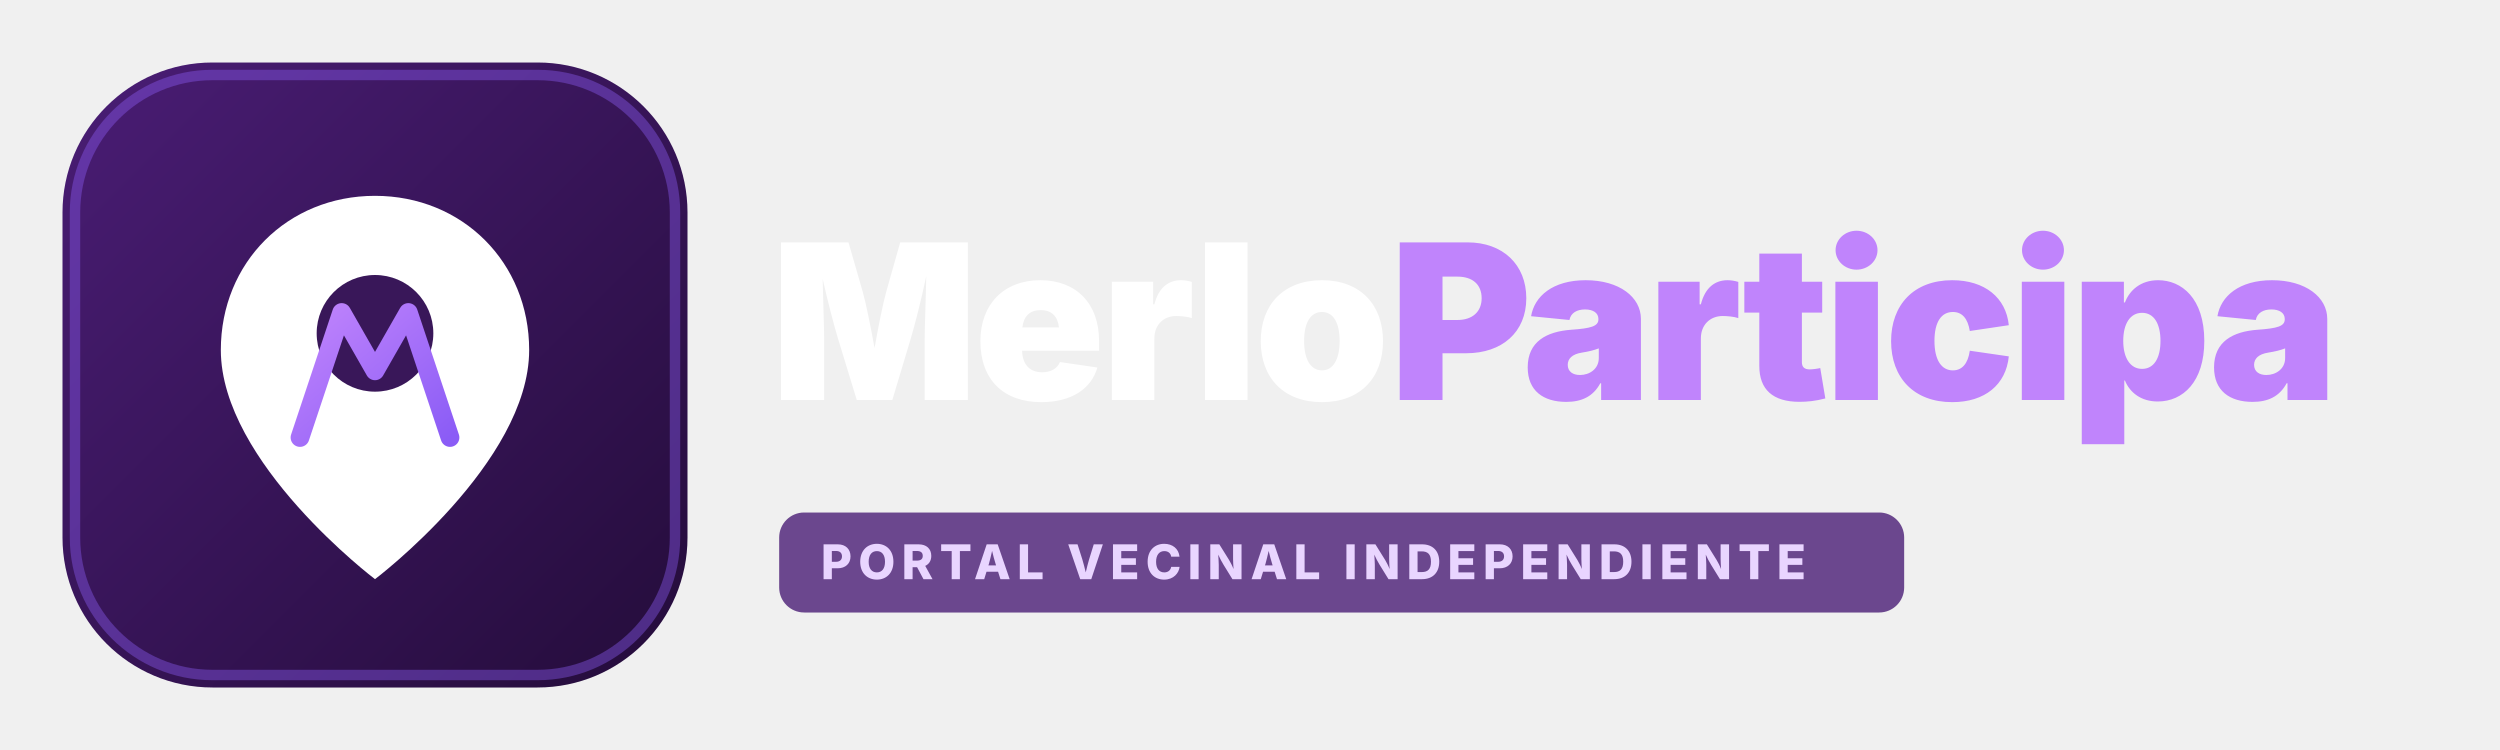
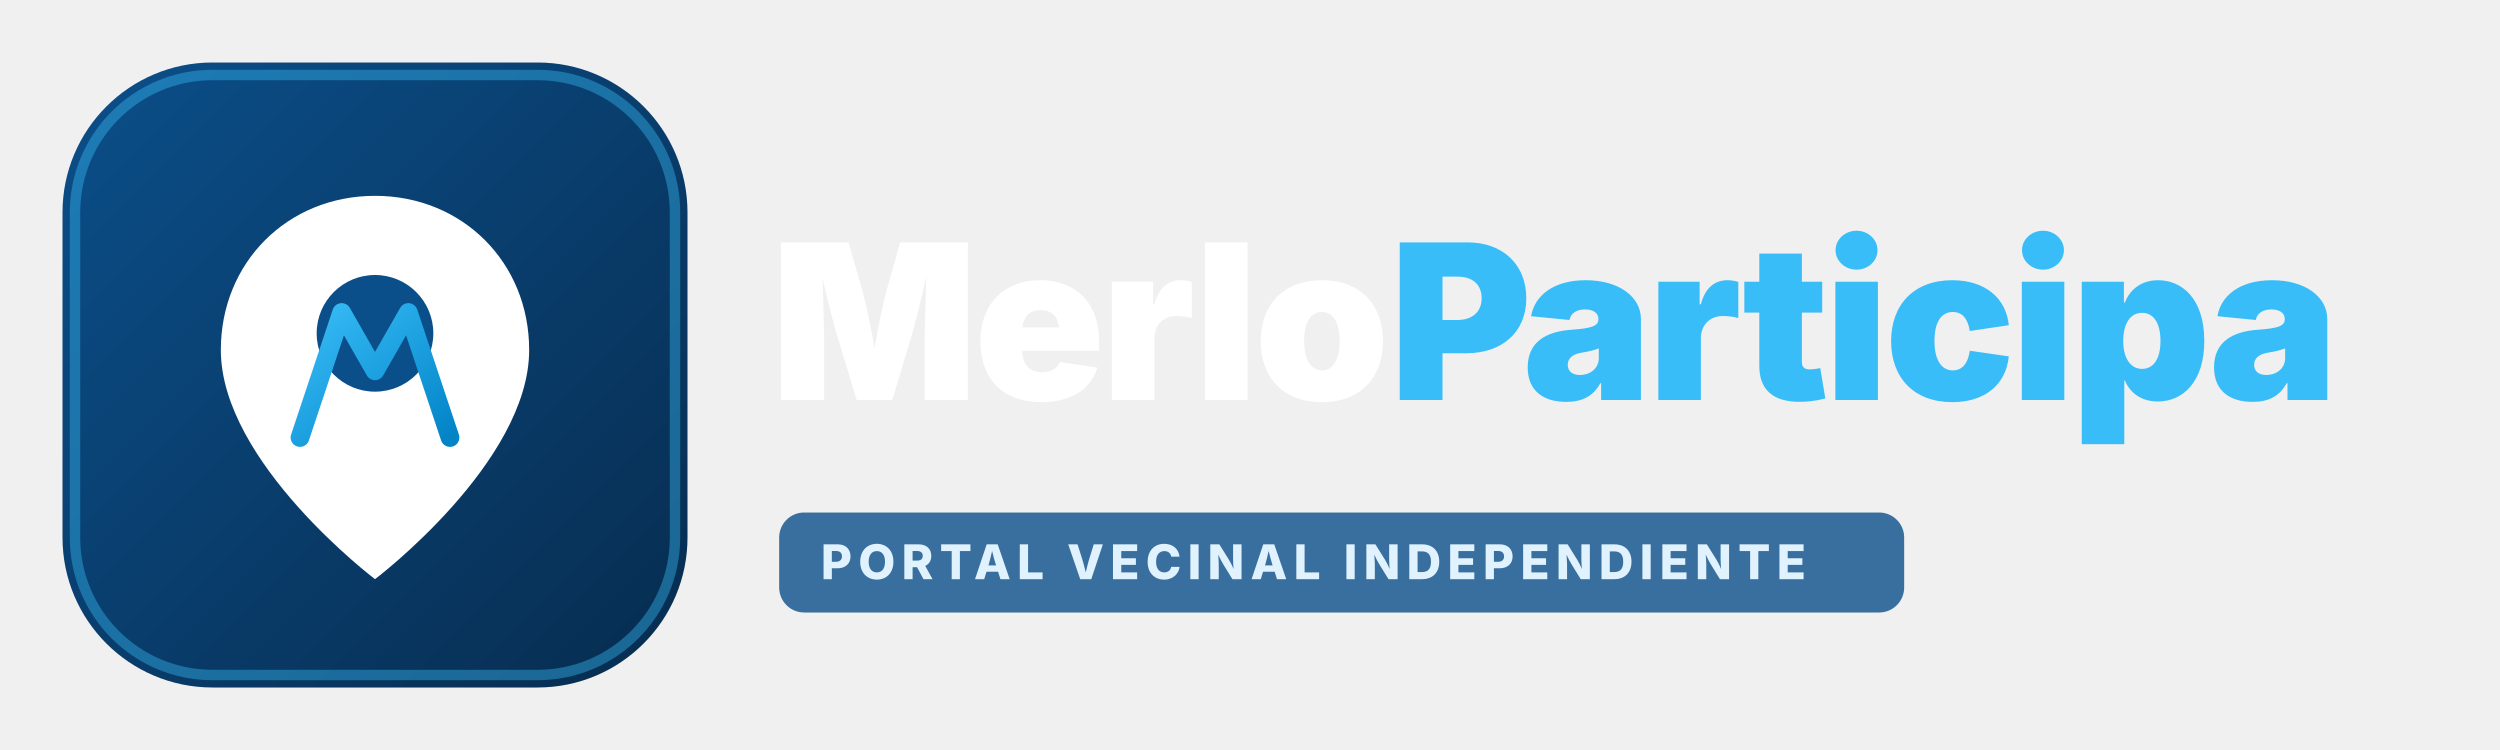
<svg xmlns="http://www.w3.org/2000/svg" viewBox="0 0 600 180" fill="none">
  <defs>
    <linearGradient id="merlo-grad" x1="0%" y1="0%" x2="100%" y2="100%">
-       <stop offset="0%" stop-color="#4A1D75" />
-       <stop offset="100%" stop-color="#240C3A" />
+       <stop offset="0%" stop-color="#0B4F8A" />
+       <stop offset="100%" stop-color="#072C4F" />
    </linearGradient>
    <linearGradient id="accent-grad" x1="0%" y1="0%" x2="100%" y2="100%">
-       <stop offset="0%" stop-color="#C084FC" />
-       <stop offset="100%" stop-color="#8B5CF6" />
+       <stop offset="0%" stop-color="#38BDF8" />
+       <stop offset="100%" stop-color="#0284C7" />
    </linearGradient>
  </defs>
  <g transform="translate(15, 15)">
    <rect width="150" height="150" rx="36" fill="url(#merlo-grad)" />
-     <rect width="144" height="144" x="3" y="3" rx="33" stroke="#8B5CF6" stroke-width="2.5" opacity="0.4" />
+     <rect width="144" height="144" x="3" y="3" rx="33" stroke="#38BDF8" stroke-width="2.5" opacity="0.4" />
    <path d="M75 32 C54 32 38 48 38 69 C38 96 75 124 75 124 C75 124 112 96 112 69 C112 48 96 32 75 32 Z" fill="white" />
-     <circle cx="75" cy="65" r="14" fill="#391759" />
+     <circle cx="75" cy="65" r="14" fill="#0B4F8A" />
    <path d="M57 90 L67 60 L75 74 L83 60 L93 90" stroke="url(#accent-grad)" stroke-width="4.5" stroke-linecap="round" stroke-linejoin="round" />
  </g>
  <g transform="translate(185, 38)">
    <text x="0" y="58" font-family="system-ui, -apple-system, sans-serif" font-weight="900" font-size="52" letter-spacing="-1" fill="#FFFFFF">
-       Merlo<tspan fill="#C084FC">Participa</tspan>
+       Merlo<tspan fill="#38BDF8">Participa</tspan>
    </text>
    <g transform="translate(2, 85)">
-       <rect width="270" height="24" rx="6" fill="#4A1D75" opacity="0.8" />
-       <text x="10" y="16" font-family="system-ui, -apple-system, sans-serif" font-weight="800" font-size="11.5" letter-spacing="1.5" fill="#E9D5FF" text-transform="uppercase">
+       <rect width="270" height="24" rx="6" fill="#0B4F8A" opacity="0.8" />
+       <text x="10" y="16" font-family="system-ui, -apple-system, sans-serif" font-weight="800" font-size="11.5" letter-spacing="1.5" fill="#E0F2FE" text-transform="uppercase">
        PORTAL VECINAL INDEPENDIENTE
      </text>
    </g>
  </g>
</svg>
